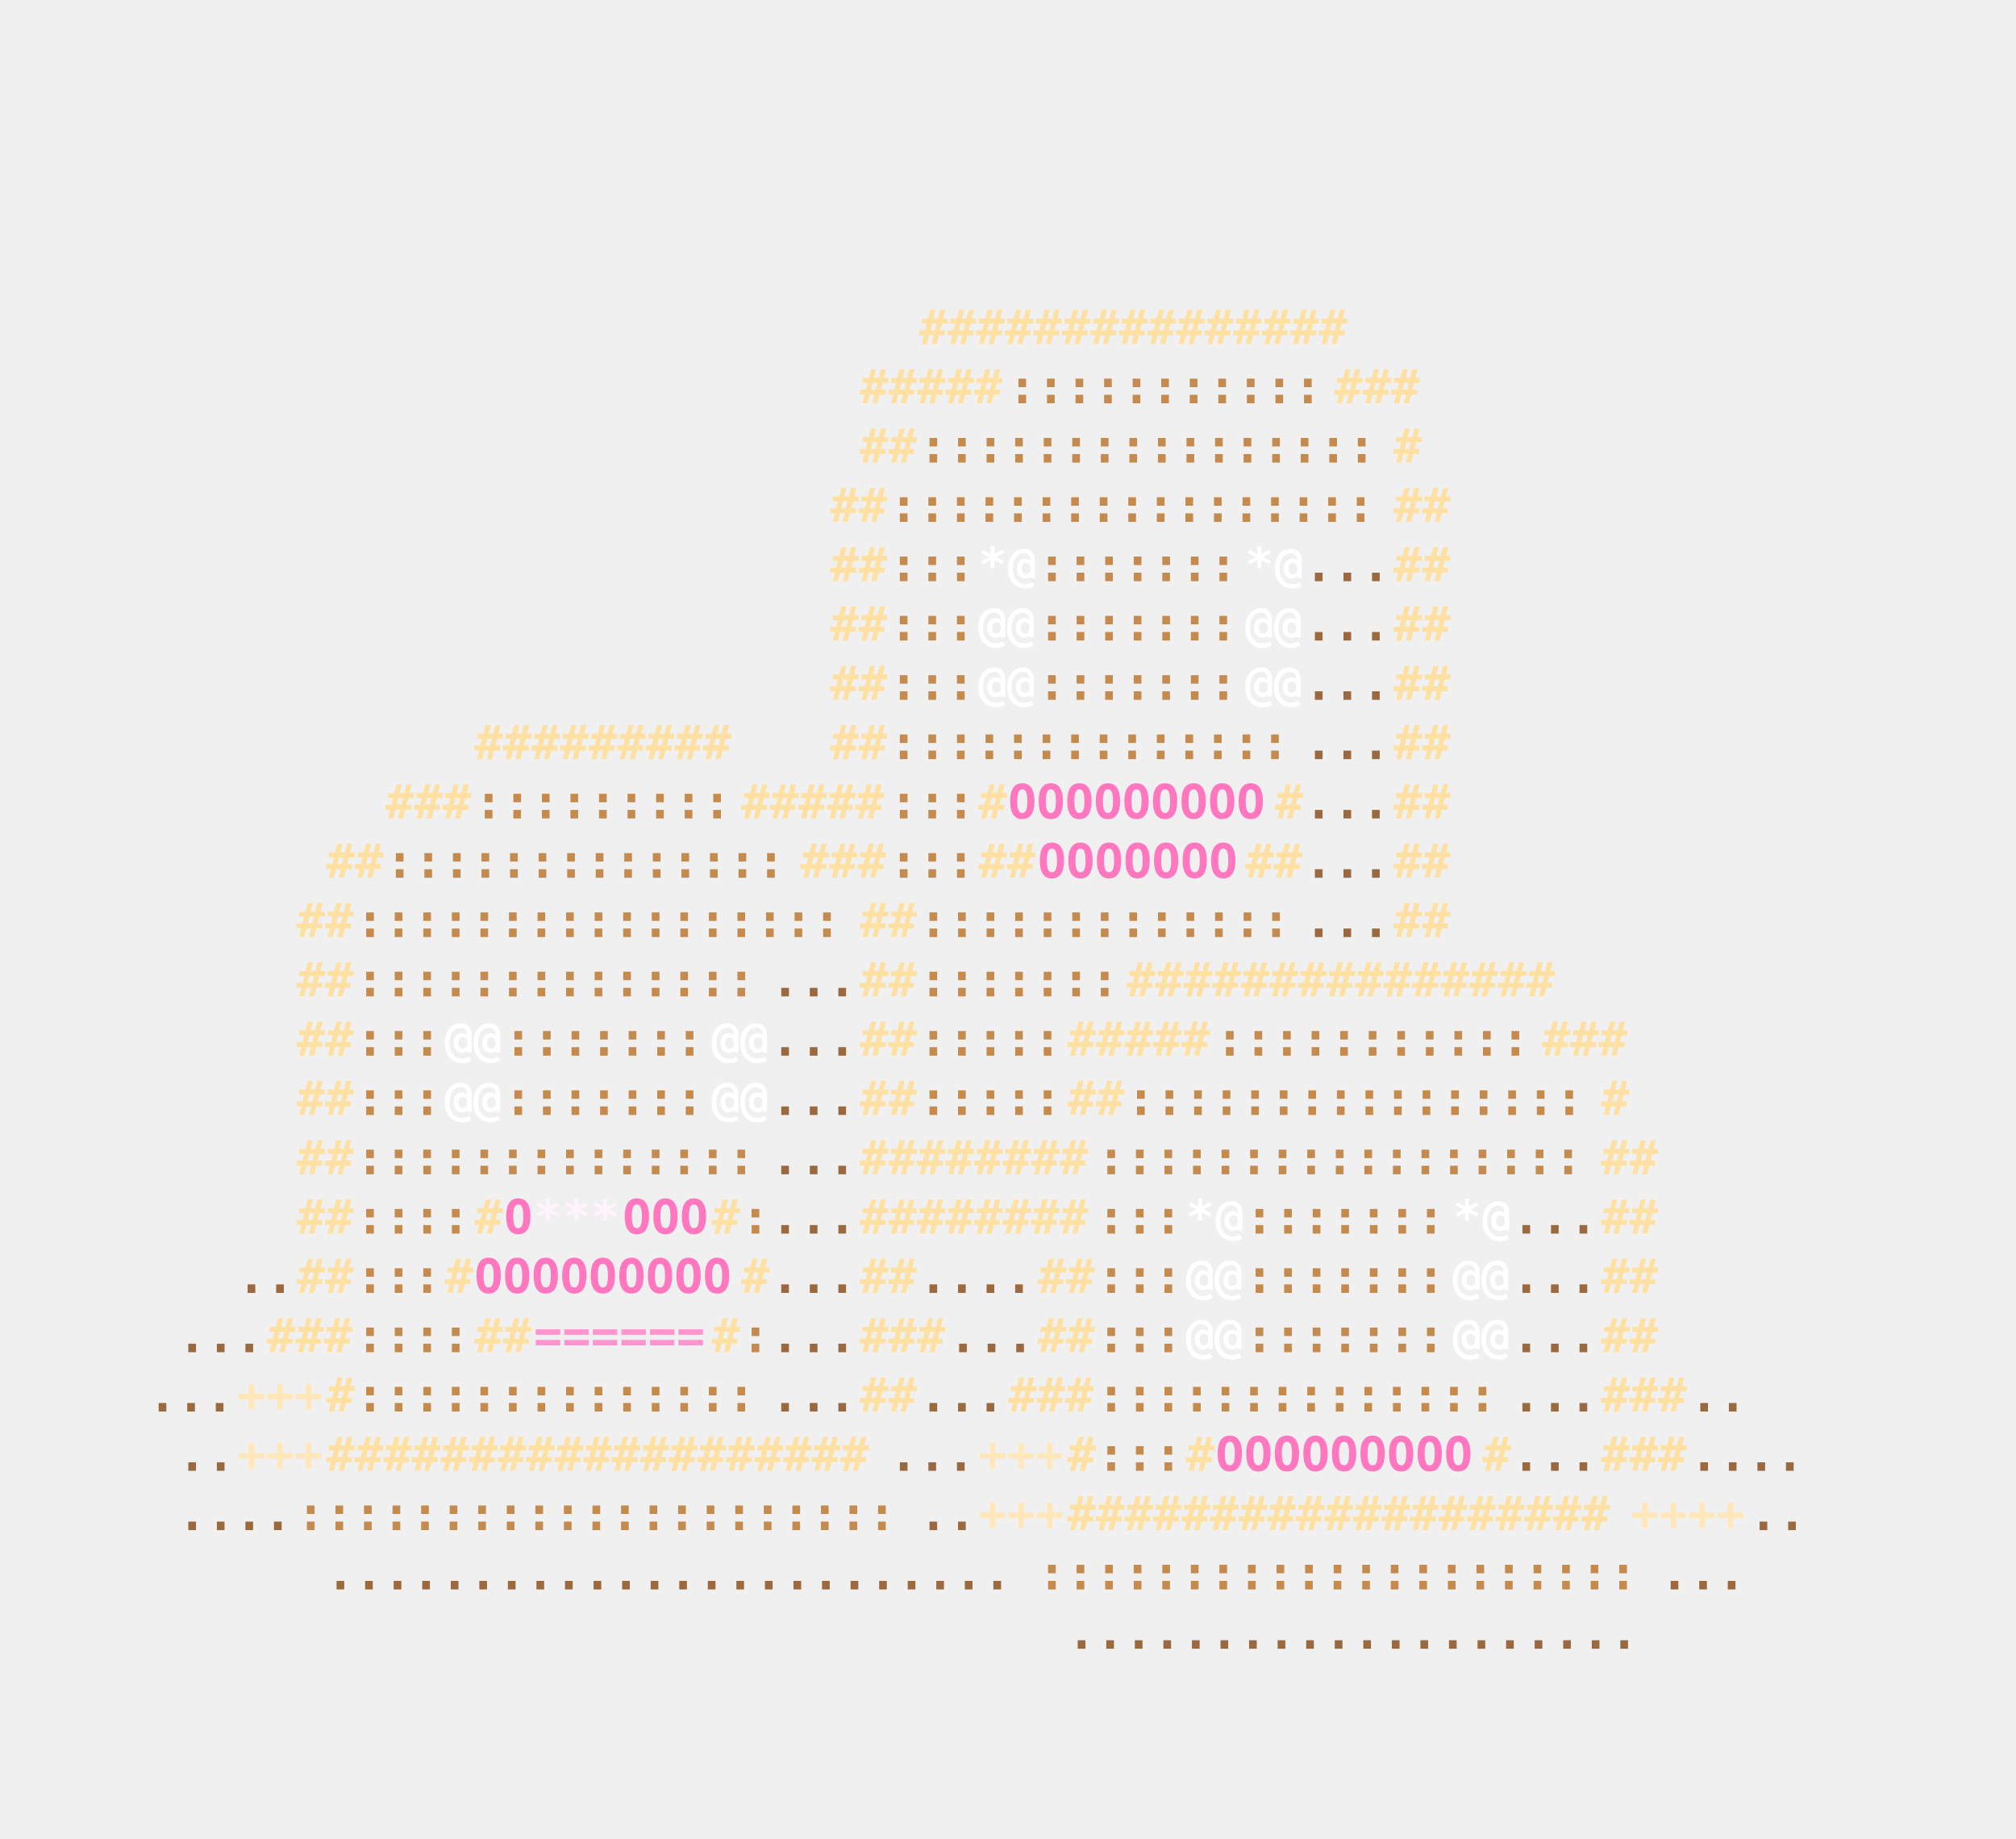
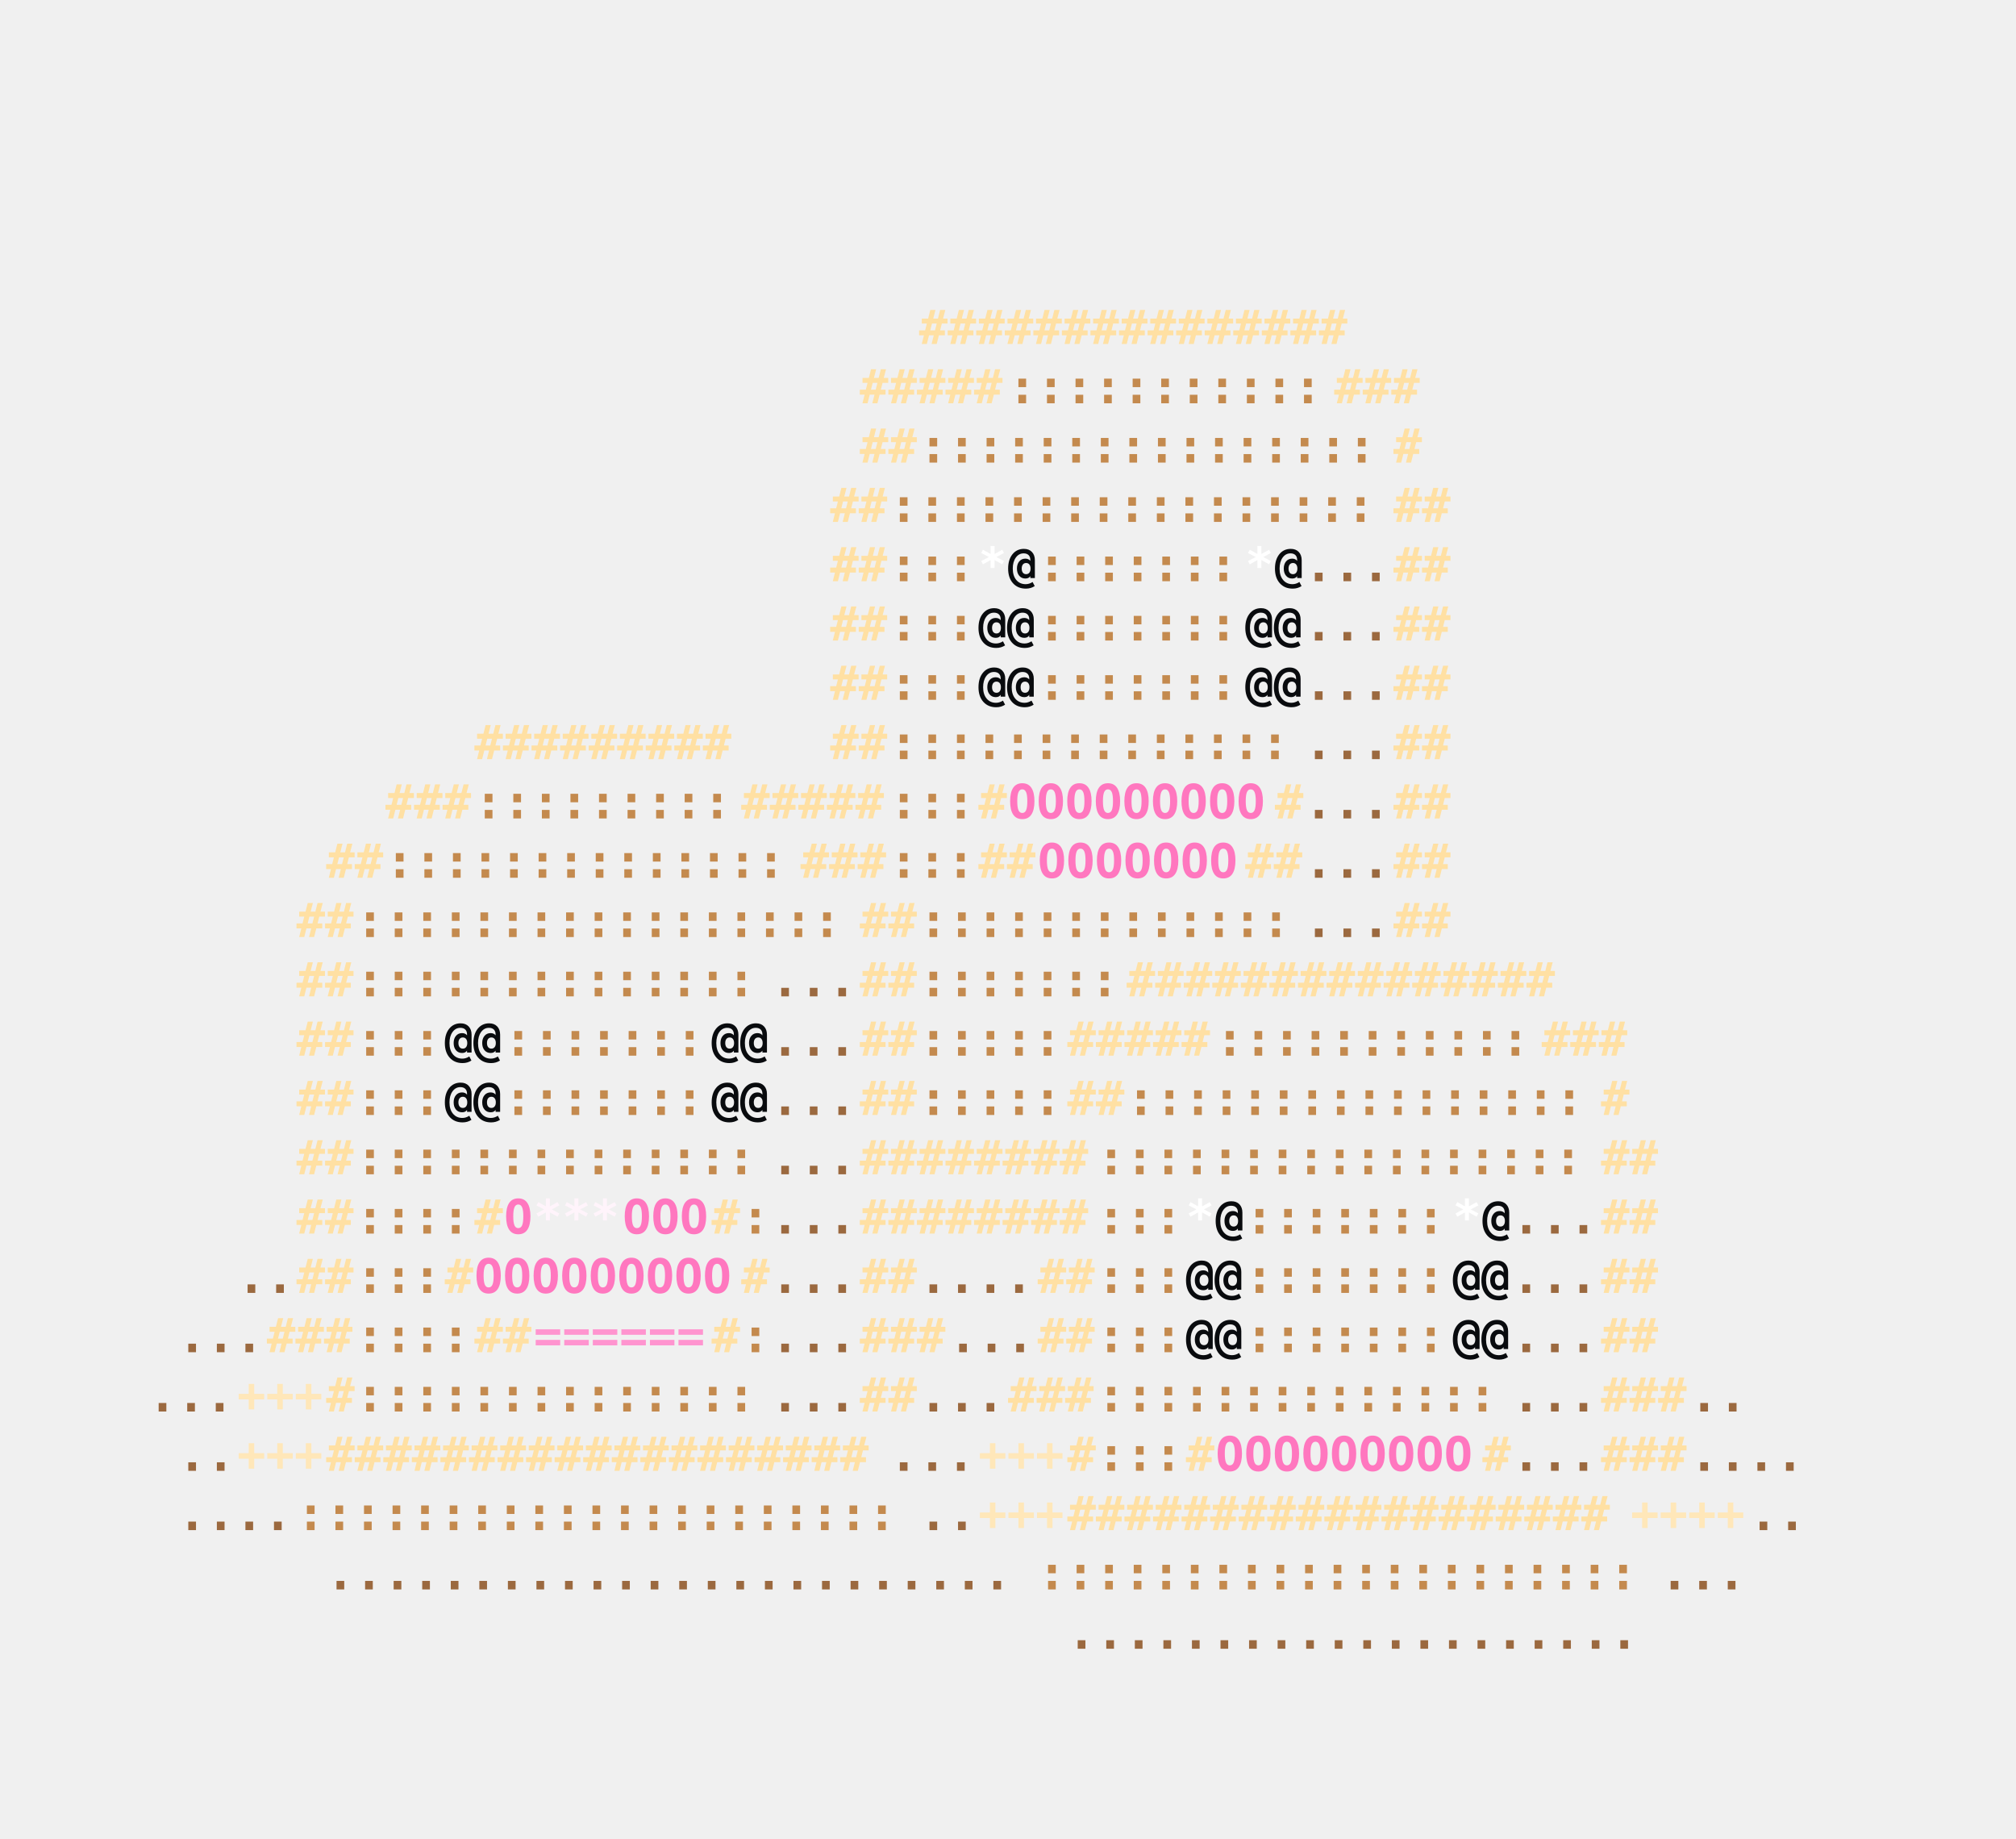
<svg xmlns="http://www.w3.org/2000/svg" width="680" height="620" viewBox="0 0 680 620" overflow="hidden" role="img" aria-labelledby="title">
  <g font-family="monospace" font-size="16" font-weight="bold">
    <text y="16" />
    <text y="36" />
    <text y="56" />
    <text y="76" />
    <text y="96" />
    <text y="116">
      <tspan x="310" fill="#ffe0a3" textLength="150" lengthAdjust="spacingAndGlyphs">###############</tspan>
    </text>
    <text y="136">
      <tspan x="290" fill="#ffe0a3" textLength="50" lengthAdjust="spacingAndGlyphs">#####</tspan>
      <tspan x="340" fill="#c48a4e" textLength="110" lengthAdjust="spacingAndGlyphs">:::::::::::</tspan>
      <tspan x="450" fill="#ffe0a3" textLength="30" lengthAdjust="spacingAndGlyphs">###</tspan>
    </text>
    <text y="156">
      <tspan x="290" fill="#ffe0a3" textLength="20" lengthAdjust="spacingAndGlyphs">##</tspan>
      <tspan x="310" fill="#c48a4e" textLength="160" lengthAdjust="spacingAndGlyphs">::::::::::::::::</tspan>
      <tspan x="470" fill="#ffe0a3" textLength="10" lengthAdjust="spacingAndGlyphs">#</tspan>
    </text>
    <text y="176">
      <tspan x="280" fill="#ffe0a3" textLength="20" lengthAdjust="spacingAndGlyphs">##</tspan>
      <tspan x="300" fill="#c48a4e" textLength="170" lengthAdjust="spacingAndGlyphs">:::::::::::::::::</tspan>
      <tspan x="470" fill="#ffe0a3" textLength="20" lengthAdjust="spacingAndGlyphs">##</tspan>
    </text>
    <text y="196">
      <tspan x="280" fill="#ffe0a3" textLength="20" lengthAdjust="spacingAndGlyphs">##</tspan>
      <tspan x="300" fill="#c48a4e" textLength="30" lengthAdjust="spacingAndGlyphs">:::</tspan>
      <tspan x="330" fill="#ffffff" textLength="10" lengthAdjust="spacingAndGlyphs">*</tspan>
-       <tspan x="340" fill="#ffffff" textLength="10" lengthAdjust="spacingAndGlyphs">@</tspan>
+       <tspan x="340" fill="#090b0e" textLength="10" lengthAdjust="spacingAndGlyphs">@</tspan>
      <tspan x="350" fill="#c48a4e" textLength="70" lengthAdjust="spacingAndGlyphs">:::::::</tspan>
      <tspan x="420" fill="#ffffff" textLength="10" lengthAdjust="spacingAndGlyphs">*</tspan>
-       <tspan x="430" fill="#ffffff" textLength="10" lengthAdjust="spacingAndGlyphs">@</tspan>
+       <tspan x="430" fill="#090b0e" textLength="10" lengthAdjust="spacingAndGlyphs">@</tspan>
      <tspan x="440" fill="#9b693f" textLength="30" lengthAdjust="spacingAndGlyphs">...</tspan>
      <tspan x="470" fill="#ffe0a3" textLength="20" lengthAdjust="spacingAndGlyphs">##</tspan>
    </text>
    <text y="216">
      <tspan x="280" fill="#ffe0a3" textLength="20" lengthAdjust="spacingAndGlyphs">##</tspan>
      <tspan x="300" fill="#c48a4e" textLength="30" lengthAdjust="spacingAndGlyphs">:::</tspan>
-       <tspan x="330" fill="#ffffff" textLength="20" lengthAdjust="spacingAndGlyphs">@@</tspan>
+       <tspan x="330" fill="#090b0e" textLength="20" lengthAdjust="spacingAndGlyphs">@@</tspan>
      <tspan x="350" fill="#c48a4e" textLength="70" lengthAdjust="spacingAndGlyphs">:::::::</tspan>
-       <tspan x="420" fill="#ffffff" textLength="20" lengthAdjust="spacingAndGlyphs">@@</tspan>
+       <tspan x="420" fill="#090b0e" textLength="20" lengthAdjust="spacingAndGlyphs">@@</tspan>
      <tspan x="440" fill="#9b693f" textLength="30" lengthAdjust="spacingAndGlyphs">...</tspan>
      <tspan x="470" fill="#ffe0a3" textLength="20" lengthAdjust="spacingAndGlyphs">##</tspan>
    </text>
    <text y="236">
      <tspan x="280" fill="#ffe0a3" textLength="20" lengthAdjust="spacingAndGlyphs">##</tspan>
      <tspan x="300" fill="#c48a4e" textLength="30" lengthAdjust="spacingAndGlyphs">:::</tspan>
-       <tspan x="330" fill="#ffffff" textLength="20" lengthAdjust="spacingAndGlyphs">@@</tspan>
+       <tspan x="330" fill="#090b0e" textLength="20" lengthAdjust="spacingAndGlyphs">@@</tspan>
      <tspan x="350" fill="#c48a4e" textLength="70" lengthAdjust="spacingAndGlyphs">:::::::</tspan>
-       <tspan x="420" fill="#ffffff" textLength="20" lengthAdjust="spacingAndGlyphs">@@</tspan>
+       <tspan x="420" fill="#090b0e" textLength="20" lengthAdjust="spacingAndGlyphs">@@</tspan>
      <tspan x="440" fill="#9b693f" textLength="30" lengthAdjust="spacingAndGlyphs">...</tspan>
      <tspan x="470" fill="#ffe0a3" textLength="20" lengthAdjust="spacingAndGlyphs">##</tspan>
    </text>
    <text y="256">
      <tspan x="160" fill="#ffe0a3" textLength="90" lengthAdjust="spacingAndGlyphs">#########</tspan>
      <tspan x="280" fill="#ffe0a3" textLength="20" lengthAdjust="spacingAndGlyphs">##</tspan>
      <tspan x="300" fill="#c48a4e" textLength="140" lengthAdjust="spacingAndGlyphs">::::::::::::::</tspan>
      <tspan x="440" fill="#9b693f" textLength="30" lengthAdjust="spacingAndGlyphs">...</tspan>
      <tspan x="470" fill="#ffe0a3" textLength="20" lengthAdjust="spacingAndGlyphs">##</tspan>
    </text>
    <text y="276">
      <tspan x="130" fill="#ffe0a3" textLength="30" lengthAdjust="spacingAndGlyphs">###</tspan>
      <tspan x="160" fill="#c48a4e" textLength="90" lengthAdjust="spacingAndGlyphs">:::::::::</tspan>
      <tspan x="250" fill="#ffe0a3" textLength="50" lengthAdjust="spacingAndGlyphs">#####</tspan>
      <tspan x="300" fill="#c48a4e" textLength="30" lengthAdjust="spacingAndGlyphs">:::</tspan>
      <tspan x="330" fill="#ffe0a3" textLength="10" lengthAdjust="spacingAndGlyphs">#</tspan>
      <tspan x="340" fill="#ff77bf" textLength="90" lengthAdjust="spacingAndGlyphs">OOOOOOOOO</tspan>
      <tspan x="430" fill="#ffe0a3" textLength="10" lengthAdjust="spacingAndGlyphs">#</tspan>
      <tspan x="440" fill="#9b693f" textLength="30" lengthAdjust="spacingAndGlyphs">...</tspan>
      <tspan x="470" fill="#ffe0a3" textLength="20" lengthAdjust="spacingAndGlyphs">##</tspan>
    </text>
    <text y="296">
      <tspan x="110" fill="#ffe0a3" textLength="20" lengthAdjust="spacingAndGlyphs">##</tspan>
      <tspan x="130" fill="#c48a4e" textLength="140" lengthAdjust="spacingAndGlyphs">::::::::::::::</tspan>
      <tspan x="270" fill="#ffe0a3" textLength="30" lengthAdjust="spacingAndGlyphs">###</tspan>
      <tspan x="300" fill="#c48a4e" textLength="30" lengthAdjust="spacingAndGlyphs">:::</tspan>
      <tspan x="330" fill="#ffe0a3" textLength="20" lengthAdjust="spacingAndGlyphs">##</tspan>
      <tspan x="350" fill="#ff77bf" textLength="70" lengthAdjust="spacingAndGlyphs">OOOOOOO</tspan>
      <tspan x="420" fill="#ffe0a3" textLength="20" lengthAdjust="spacingAndGlyphs">##</tspan>
      <tspan x="440" fill="#9b693f" textLength="30" lengthAdjust="spacingAndGlyphs">...</tspan>
      <tspan x="470" fill="#ffe0a3" textLength="20" lengthAdjust="spacingAndGlyphs">##</tspan>
    </text>
    <text y="316">
      <tspan x="100" fill="#ffe0a3" textLength="20" lengthAdjust="spacingAndGlyphs">##</tspan>
      <tspan x="120" fill="#c48a4e" textLength="170" lengthAdjust="spacingAndGlyphs">:::::::::::::::::</tspan>
      <tspan x="290" fill="#ffe0a3" textLength="20" lengthAdjust="spacingAndGlyphs">##</tspan>
      <tspan x="310" fill="#c48a4e" textLength="130" lengthAdjust="spacingAndGlyphs">:::::::::::::</tspan>
      <tspan x="440" fill="#9b693f" textLength="30" lengthAdjust="spacingAndGlyphs">...</tspan>
      <tspan x="470" fill="#ffe0a3" textLength="20" lengthAdjust="spacingAndGlyphs">##</tspan>
    </text>
    <text y="336">
      <tspan x="100" fill="#ffe0a3" textLength="20" lengthAdjust="spacingAndGlyphs">##</tspan>
      <tspan x="120" fill="#c48a4e" textLength="140" lengthAdjust="spacingAndGlyphs">::::::::::::::</tspan>
      <tspan x="260" fill="#9b693f" textLength="30" lengthAdjust="spacingAndGlyphs">...</tspan>
      <tspan x="290" fill="#ffe0a3" textLength="20" lengthAdjust="spacingAndGlyphs">##</tspan>
      <tspan x="310" fill="#c48a4e" textLength="70" lengthAdjust="spacingAndGlyphs">:::::::</tspan>
      <tspan x="380" fill="#ffe0a3" textLength="150" lengthAdjust="spacingAndGlyphs">###############</tspan>
    </text>
    <text y="356">
      <tspan x="100" fill="#ffe0a3" textLength="20" lengthAdjust="spacingAndGlyphs">##</tspan>
      <tspan x="120" fill="#c48a4e" textLength="30" lengthAdjust="spacingAndGlyphs">:::</tspan>
-       <tspan x="150" fill="#ffffff" textLength="20" lengthAdjust="spacingAndGlyphs">@@</tspan>
+       <tspan x="150" fill="#090b0e" textLength="20" lengthAdjust="spacingAndGlyphs">@@</tspan>
      <tspan x="170" fill="#c48a4e" textLength="70" lengthAdjust="spacingAndGlyphs">:::::::</tspan>
-       <tspan x="240" fill="#ffffff" textLength="20" lengthAdjust="spacingAndGlyphs">@@</tspan>
+       <tspan x="240" fill="#090b0e" textLength="20" lengthAdjust="spacingAndGlyphs">@@</tspan>
      <tspan x="260" fill="#9b693f" textLength="30" lengthAdjust="spacingAndGlyphs">...</tspan>
      <tspan x="290" fill="#ffe0a3" textLength="20" lengthAdjust="spacingAndGlyphs">##</tspan>
      <tspan x="310" fill="#c48a4e" textLength="50" lengthAdjust="spacingAndGlyphs">:::::</tspan>
      <tspan x="360" fill="#ffe0a3" textLength="50" lengthAdjust="spacingAndGlyphs">#####</tspan>
      <tspan x="410" fill="#c48a4e" textLength="110" lengthAdjust="spacingAndGlyphs">:::::::::::</tspan>
      <tspan x="520" fill="#ffe0a3" textLength="30" lengthAdjust="spacingAndGlyphs">###</tspan>
    </text>
    <text y="376">
      <tspan x="100" fill="#ffe0a3" textLength="20" lengthAdjust="spacingAndGlyphs">##</tspan>
      <tspan x="120" fill="#c48a4e" textLength="30" lengthAdjust="spacingAndGlyphs">:::</tspan>
-       <tspan x="150" fill="#ffffff" textLength="20" lengthAdjust="spacingAndGlyphs">@@</tspan>
+       <tspan x="150" fill="#090b0e" textLength="20" lengthAdjust="spacingAndGlyphs">@@</tspan>
      <tspan x="170" fill="#c48a4e" textLength="70" lengthAdjust="spacingAndGlyphs">:::::::</tspan>
-       <tspan x="240" fill="#ffffff" textLength="20" lengthAdjust="spacingAndGlyphs">@@</tspan>
+       <tspan x="240" fill="#090b0e" textLength="20" lengthAdjust="spacingAndGlyphs">@@</tspan>
      <tspan x="260" fill="#9b693f" textLength="30" lengthAdjust="spacingAndGlyphs">...</tspan>
      <tspan x="290" fill="#ffe0a3" textLength="20" lengthAdjust="spacingAndGlyphs">##</tspan>
      <tspan x="310" fill="#c48a4e" textLength="50" lengthAdjust="spacingAndGlyphs">:::::</tspan>
      <tspan x="360" fill="#ffe0a3" textLength="20" lengthAdjust="spacingAndGlyphs">##</tspan>
      <tspan x="380" fill="#c48a4e" textLength="160" lengthAdjust="spacingAndGlyphs">::::::::::::::::</tspan>
      <tspan x="540" fill="#ffe0a3" textLength="10" lengthAdjust="spacingAndGlyphs">#</tspan>
    </text>
    <text y="396">
      <tspan x="100" fill="#ffe0a3" textLength="20" lengthAdjust="spacingAndGlyphs">##</tspan>
      <tspan x="120" fill="#c48a4e" textLength="140" lengthAdjust="spacingAndGlyphs">::::::::::::::</tspan>
      <tspan x="260" fill="#9b693f" textLength="30" lengthAdjust="spacingAndGlyphs">...</tspan>
      <tspan x="290" fill="#ffe0a3" textLength="80" lengthAdjust="spacingAndGlyphs">########</tspan>
      <tspan x="370" fill="#c48a4e" textLength="170" lengthAdjust="spacingAndGlyphs">:::::::::::::::::</tspan>
      <tspan x="540" fill="#ffe0a3" textLength="20" lengthAdjust="spacingAndGlyphs">##</tspan>
    </text>
    <text y="416">
      <tspan x="100" fill="#ffe0a3" textLength="20" lengthAdjust="spacingAndGlyphs">##</tspan>
      <tspan x="120" fill="#c48a4e" textLength="40" lengthAdjust="spacingAndGlyphs">::::</tspan>
      <tspan x="160" fill="#ffe0a3" textLength="10" lengthAdjust="spacingAndGlyphs">#</tspan>
      <tspan x="170" fill="#ff77bf" textLength="10" lengthAdjust="spacingAndGlyphs">O</tspan>
      <tspan x="180" fill="#fff4fb" textLength="30" lengthAdjust="spacingAndGlyphs">***</tspan>
      <tspan x="210" fill="#ff77bf" textLength="30" lengthAdjust="spacingAndGlyphs">OOO</tspan>
      <tspan x="240" fill="#ffe0a3" textLength="10" lengthAdjust="spacingAndGlyphs">#</tspan>
      <tspan x="250" fill="#c48a4e" textLength="10" lengthAdjust="spacingAndGlyphs">:</tspan>
      <tspan x="260" fill="#9b693f" textLength="30" lengthAdjust="spacingAndGlyphs">...</tspan>
      <tspan x="290" fill="#ffe0a3" textLength="80" lengthAdjust="spacingAndGlyphs">########</tspan>
      <tspan x="370" fill="#c48a4e" textLength="30" lengthAdjust="spacingAndGlyphs">:::</tspan>
      <tspan x="400" fill="#ffffff" textLength="10" lengthAdjust="spacingAndGlyphs">*</tspan>
-       <tspan x="410" fill="#ffffff" textLength="10" lengthAdjust="spacingAndGlyphs">@</tspan>
+       <tspan x="410" fill="#090b0e" textLength="10" lengthAdjust="spacingAndGlyphs">@</tspan>
      <tspan x="420" fill="#c48a4e" textLength="70" lengthAdjust="spacingAndGlyphs">:::::::</tspan>
      <tspan x="490" fill="#ffffff" textLength="10" lengthAdjust="spacingAndGlyphs">*</tspan>
-       <tspan x="500" fill="#ffffff" textLength="10" lengthAdjust="spacingAndGlyphs">@</tspan>
+       <tspan x="500" fill="#090b0e" textLength="10" lengthAdjust="spacingAndGlyphs">@</tspan>
      <tspan x="510" fill="#9b693f" textLength="30" lengthAdjust="spacingAndGlyphs">...</tspan>
      <tspan x="540" fill="#ffe0a3" textLength="20" lengthAdjust="spacingAndGlyphs">##</tspan>
    </text>
    <text y="436">
      <tspan x="80" fill="#9b693f" textLength="20" lengthAdjust="spacingAndGlyphs">..</tspan>
      <tspan x="100" fill="#ffe0a3" textLength="20" lengthAdjust="spacingAndGlyphs">##</tspan>
      <tspan x="120" fill="#c48a4e" textLength="30" lengthAdjust="spacingAndGlyphs">:::</tspan>
      <tspan x="150" fill="#ffe0a3" textLength="10" lengthAdjust="spacingAndGlyphs">#</tspan>
      <tspan x="160" fill="#ff77bf" textLength="90" lengthAdjust="spacingAndGlyphs">OOOOOOOOO</tspan>
      <tspan x="250" fill="#ffe0a3" textLength="10" lengthAdjust="spacingAndGlyphs">#</tspan>
      <tspan x="260" fill="#9b693f" textLength="30" lengthAdjust="spacingAndGlyphs">...</tspan>
      <tspan x="290" fill="#ffe0a3" textLength="20" lengthAdjust="spacingAndGlyphs">##</tspan>
      <tspan x="310" fill="#9b693f" textLength="40" lengthAdjust="spacingAndGlyphs">....</tspan>
      <tspan x="350" fill="#ffe0a3" textLength="20" lengthAdjust="spacingAndGlyphs">##</tspan>
      <tspan x="370" fill="#c48a4e" textLength="30" lengthAdjust="spacingAndGlyphs">:::</tspan>
-       <tspan x="400" fill="#ffffff" textLength="20" lengthAdjust="spacingAndGlyphs">@@</tspan>
+       <tspan x="400" fill="#090b0e" textLength="20" lengthAdjust="spacingAndGlyphs">@@</tspan>
      <tspan x="420" fill="#c48a4e" textLength="70" lengthAdjust="spacingAndGlyphs">:::::::</tspan>
-       <tspan x="490" fill="#ffffff" textLength="20" lengthAdjust="spacingAndGlyphs">@@</tspan>
+       <tspan x="490" fill="#090b0e" textLength="20" lengthAdjust="spacingAndGlyphs">@@</tspan>
      <tspan x="510" fill="#9b693f" textLength="30" lengthAdjust="spacingAndGlyphs">...</tspan>
      <tspan x="540" fill="#ffe0a3" textLength="20" lengthAdjust="spacingAndGlyphs">##</tspan>
    </text>
    <text y="456">
      <tspan x="60" fill="#9b693f" textLength="30" lengthAdjust="spacingAndGlyphs">...</tspan>
      <tspan x="90" fill="#ffe0a3" textLength="30" lengthAdjust="spacingAndGlyphs">###</tspan>
      <tspan x="120" fill="#c48a4e" textLength="40" lengthAdjust="spacingAndGlyphs">::::</tspan>
      <tspan x="160" fill="#ffe0a3" textLength="20" lengthAdjust="spacingAndGlyphs">##</tspan>
      <tspan x="180" fill="#ff94cf" textLength="60" lengthAdjust="spacingAndGlyphs">======</tspan>
      <tspan x="240" fill="#ffe0a3" textLength="10" lengthAdjust="spacingAndGlyphs">#</tspan>
      <tspan x="250" fill="#c48a4e" textLength="10" lengthAdjust="spacingAndGlyphs">:</tspan>
      <tspan x="260" fill="#9b693f" textLength="30" lengthAdjust="spacingAndGlyphs">...</tspan>
      <tspan x="290" fill="#ffe0a3" textLength="30" lengthAdjust="spacingAndGlyphs">###</tspan>
      <tspan x="320" fill="#9b693f" textLength="30" lengthAdjust="spacingAndGlyphs">...</tspan>
      <tspan x="350" fill="#ffe0a3" textLength="20" lengthAdjust="spacingAndGlyphs">##</tspan>
      <tspan x="370" fill="#c48a4e" textLength="30" lengthAdjust="spacingAndGlyphs">:::</tspan>
-       <tspan x="400" fill="#ffffff" textLength="20" lengthAdjust="spacingAndGlyphs">@@</tspan>
+       <tspan x="400" fill="#090b0e" textLength="20" lengthAdjust="spacingAndGlyphs">@@</tspan>
      <tspan x="420" fill="#c48a4e" textLength="70" lengthAdjust="spacingAndGlyphs">:::::::</tspan>
-       <tspan x="490" fill="#ffffff" textLength="20" lengthAdjust="spacingAndGlyphs">@@</tspan>
+       <tspan x="490" fill="#090b0e" textLength="20" lengthAdjust="spacingAndGlyphs">@@</tspan>
      <tspan x="510" fill="#9b693f" textLength="30" lengthAdjust="spacingAndGlyphs">...</tspan>
      <tspan x="540" fill="#ffe0a3" textLength="20" lengthAdjust="spacingAndGlyphs">##</tspan>
    </text>
    <text y="476">
      <tspan x="50" fill="#9b693f" textLength="30" lengthAdjust="spacingAndGlyphs">...</tspan>
      <tspan x="80" fill="#ffe7b9" textLength="30" lengthAdjust="spacingAndGlyphs">+++</tspan>
      <tspan x="110" fill="#ffe0a3" textLength="10" lengthAdjust="spacingAndGlyphs">#</tspan>
      <tspan x="120" fill="#c48a4e" textLength="140" lengthAdjust="spacingAndGlyphs">::::::::::::::</tspan>
      <tspan x="260" fill="#9b693f" textLength="30" lengthAdjust="spacingAndGlyphs">...</tspan>
      <tspan x="290" fill="#ffe0a3" textLength="20" lengthAdjust="spacingAndGlyphs">##</tspan>
      <tspan x="310" fill="#9b693f" textLength="30" lengthAdjust="spacingAndGlyphs">...</tspan>
      <tspan x="340" fill="#ffe0a3" textLength="30" lengthAdjust="spacingAndGlyphs">###</tspan>
      <tspan x="370" fill="#c48a4e" textLength="140" lengthAdjust="spacingAndGlyphs">::::::::::::::</tspan>
      <tspan x="510" fill="#9b693f" textLength="30" lengthAdjust="spacingAndGlyphs">...</tspan>
      <tspan x="540" fill="#ffe0a3" textLength="30" lengthAdjust="spacingAndGlyphs">###</tspan>
      <tspan x="570" fill="#9b693f" textLength="20" lengthAdjust="spacingAndGlyphs">..</tspan>
    </text>
    <text y="496">
      <tspan x="60" fill="#9b693f" textLength="20" lengthAdjust="spacingAndGlyphs">..</tspan>
      <tspan x="80" fill="#ffe7b9" textLength="30" lengthAdjust="spacingAndGlyphs">+++</tspan>
      <tspan x="110" fill="#ffe0a3" textLength="190" lengthAdjust="spacingAndGlyphs">###################</tspan>
      <tspan x="300" fill="#9b693f" textLength="30" lengthAdjust="spacingAndGlyphs">...</tspan>
      <tspan x="330" fill="#ffe7b9" textLength="30" lengthAdjust="spacingAndGlyphs">+++</tspan>
      <tspan x="360" fill="#ffe0a3" textLength="10" lengthAdjust="spacingAndGlyphs">#</tspan>
      <tspan x="370" fill="#c48a4e" textLength="30" lengthAdjust="spacingAndGlyphs">:::</tspan>
      <tspan x="400" fill="#ffe0a3" textLength="10" lengthAdjust="spacingAndGlyphs">#</tspan>
      <tspan x="410" fill="#ff77bf" textLength="90" lengthAdjust="spacingAndGlyphs">OOOOOOOOO</tspan>
      <tspan x="500" fill="#ffe0a3" textLength="10" lengthAdjust="spacingAndGlyphs">#</tspan>
      <tspan x="510" fill="#9b693f" textLength="30" lengthAdjust="spacingAndGlyphs">...</tspan>
      <tspan x="540" fill="#ffe0a3" textLength="30" lengthAdjust="spacingAndGlyphs">###</tspan>
      <tspan x="570" fill="#9b693f" textLength="40" lengthAdjust="spacingAndGlyphs">....</tspan>
    </text>
    <text y="516">
      <tspan x="60" fill="#9b693f" textLength="40" lengthAdjust="spacingAndGlyphs">....</tspan>
      <tspan x="100" fill="#c48a4e" textLength="210" lengthAdjust="spacingAndGlyphs">:::::::::::::::::::::</tspan>
      <tspan x="310" fill="#9b693f" textLength="20" lengthAdjust="spacingAndGlyphs">..</tspan>
      <tspan x="330" fill="#ffe7b9" textLength="30" lengthAdjust="spacingAndGlyphs">+++</tspan>
      <tspan x="360" fill="#ffe0a3" textLength="190" lengthAdjust="spacingAndGlyphs">###################</tspan>
      <tspan x="550" fill="#ffe7b9" textLength="40" lengthAdjust="spacingAndGlyphs">++++</tspan>
      <tspan x="590" fill="#9b693f" textLength="20" lengthAdjust="spacingAndGlyphs">..</tspan>
    </text>
    <text y="536">
      <tspan x="110" fill="#9b693f" textLength="240" lengthAdjust="spacingAndGlyphs">........................</tspan>
      <tspan x="350" fill="#c48a4e" textLength="210" lengthAdjust="spacingAndGlyphs">:::::::::::::::::::::</tspan>
      <tspan x="560" fill="#9b693f" textLength="30" lengthAdjust="spacingAndGlyphs">...</tspan>
    </text>
    <text y="556">
      <tspan x="360" fill="#9b693f" textLength="200" lengthAdjust="spacingAndGlyphs">....................</tspan>
    </text>
    <text y="576" />
    <text y="596" />
    <text y="616" />
  </g>
</svg>
